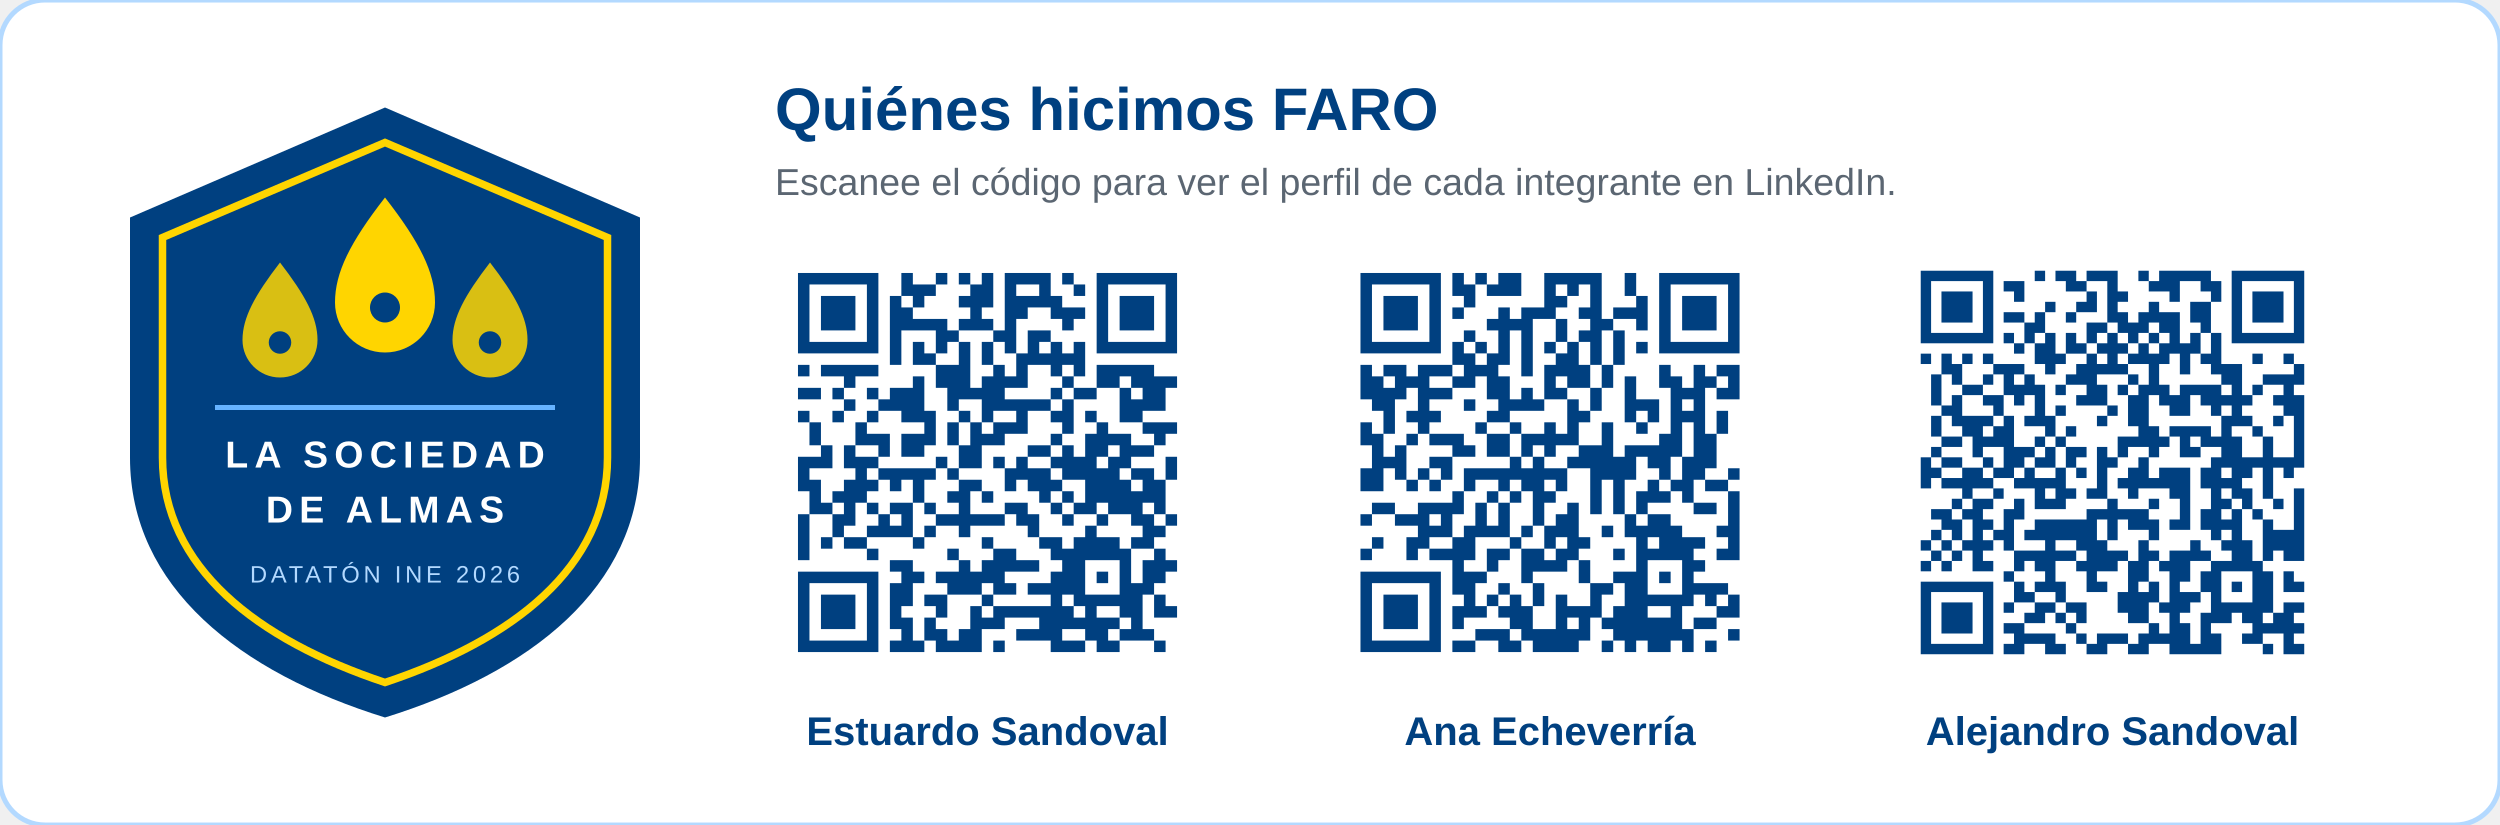
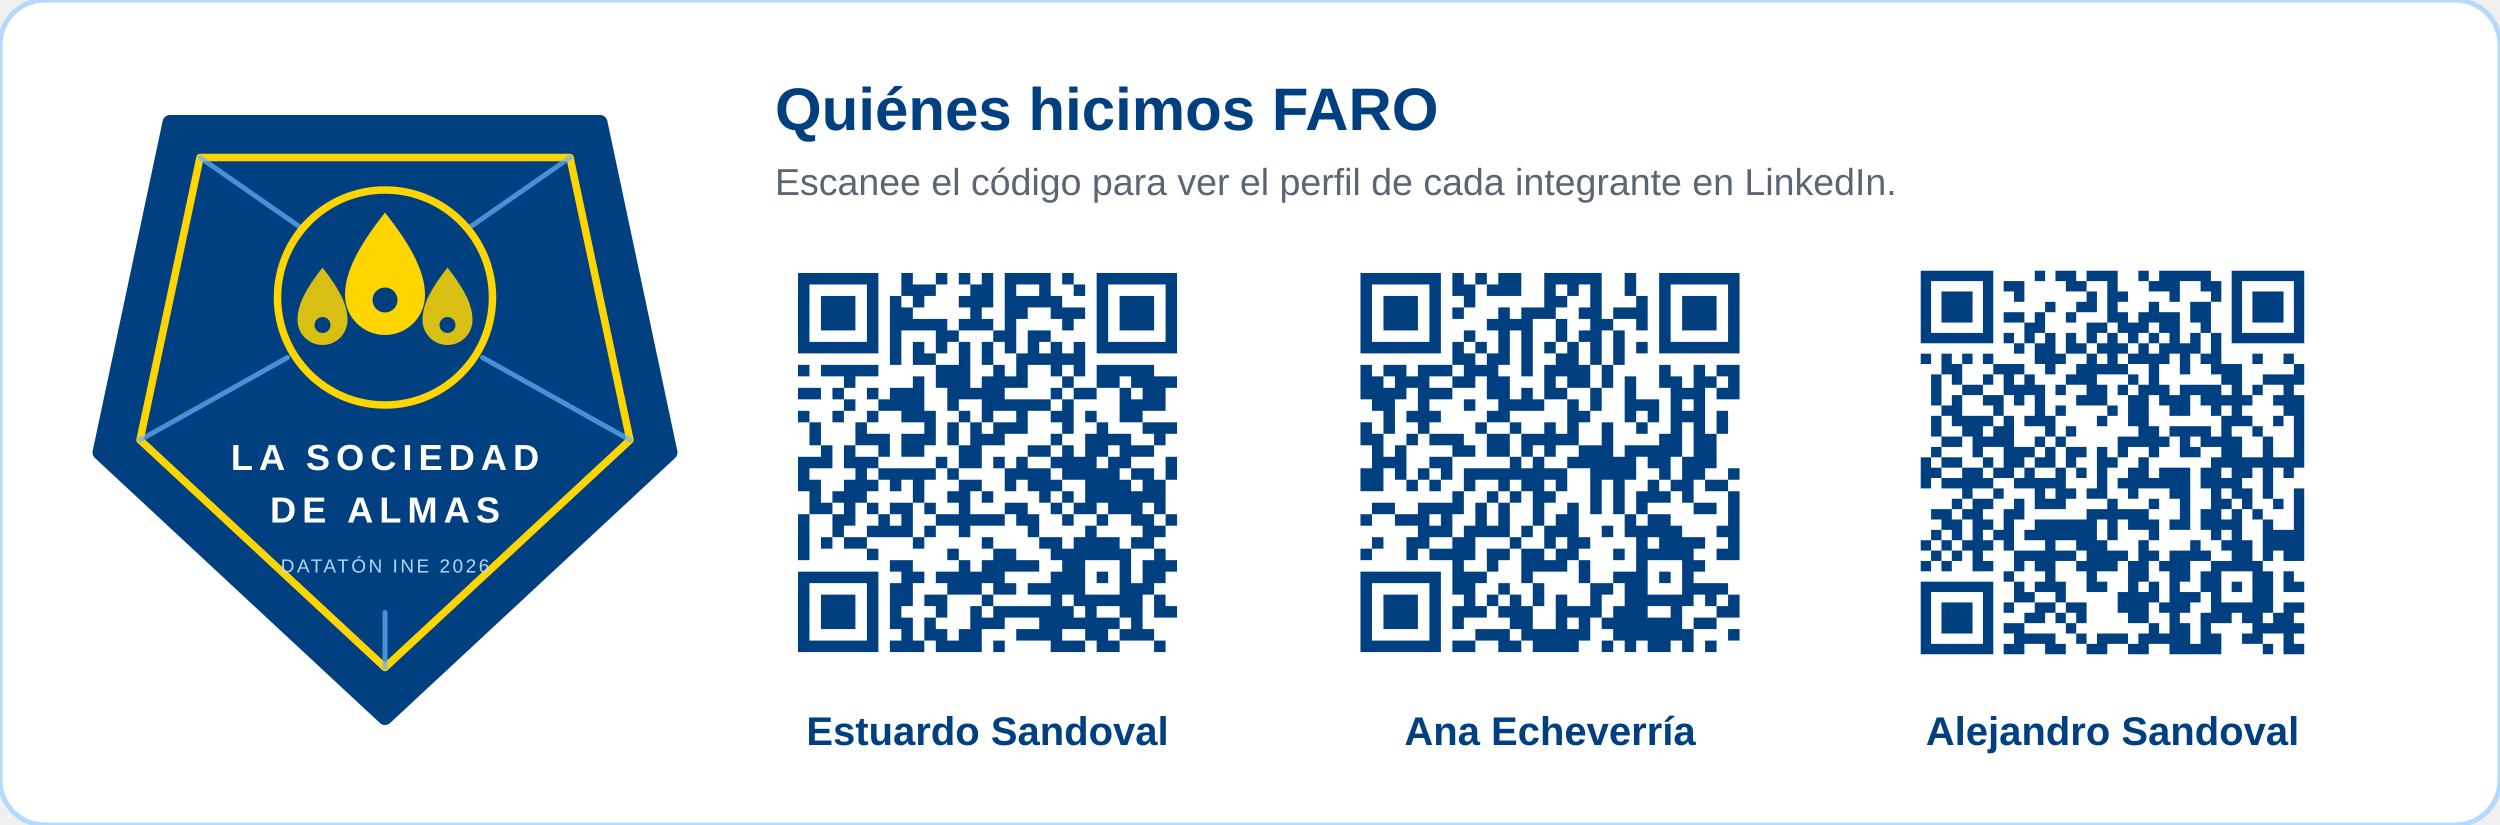
<svg xmlns="http://www.w3.org/2000/svg" viewBox="0 0 1000 330" role="img" aria-label="Equipo La Sociedad de Almas: Estuardo Sandoval, Ana Echeverría y Alejandro Sandoval, con el código QR de su perfil de LinkedIn">
  <rect width="1000" height="330" rx="18" fill="#fff" stroke="#b3d9ff" stroke-width="2" />
  <g transform="translate(34 35)">
    <svg width="240" height="260" viewBox="0 0 240 260">
-       <path d="M120 8 222 52v96c0 52-44 86-102 104C62 234 18 200 18 148V52z" fill="#004080" />
-       <path d="M120 22 209 60v88c0 44-38 73-89 90-51-17-89-46-89-90V60z" fill="none" stroke="#ffd500" stroke-width="3" />
+       <path d="M34 14h172l28 132-114 106L6 146z" fill="#004080" stroke="#004080" stroke-width="6" stroke-linejoin="round" />
+       <path d="M46 28h148l24 113-98 91-98-91z" fill="none" stroke="#ffd500" stroke-width="3" stroke-linejoin="round" />
+       <g stroke="#66b3ff" stroke-width="2" stroke-linecap="round" opacity=".7">
+         <path d="M46 28 92 60" />
+         <path d="M194 28 148 60" />
+         <path d="M22 141 81 108" />
+         <path d="M218 141 159 108" />
+         <path d="M120 232v-22" />
+       </g>
+       <circle cx="120" cy="84" r="43" fill="#004080" stroke="#ffd500" stroke-width="3" />
      <g fill="#ffd500">
-         <path d="M120 44c14 18 20 30 20 42a20 20 0 0 1-40 0c0-12 6-24 20-42z" />
-         <path d="M78 70c10 13 15 22 15 31a15 15 0 0 1-30 0c0-9 5-18 15-31z" opacity=".85" />
-         <path d="M162 70c10 13 15 22 15 31a15 15 0 0 1-30 0c0-9 5-18 15-31z" opacity=".85" />
+         <path d="M120 50c11 14 16 24 16 33a16 16 0 0 1-32 0c0-9 5-19 16-33z" />
+         <path d="M95 72c7 9 10 15 10 21a10 10 0 0 1-20 0c0-6 3-12 10-21z" opacity=".85" />
+         <path d="M145 72c7 9 10 15 10 21a10 10 0 0 1-20 0c0-6 3-12 10-21z" opacity=".85" />
      </g>
      <g fill="#004080">
-         <circle cx="120" cy="88" r="6" />
-         <circle cx="78" cy="102" r="4.5" />
-         <circle cx="162" cy="102" r="4.5" />
+         <circle cx="120" cy="85" r="5" />
+         <circle cx="95" cy="95" r="3.2" />
+         <circle cx="145" cy="95" r="3.2" />
      </g>
-       <path d="M52 128h136" stroke="#66b3ff" stroke-width="2" />
-       <text x="120" y="152" text-anchor="middle" font-family="'Ubuntu Sans','Segoe UI',Arial,sans-serif" font-weight="700" font-size="15" letter-spacing="2.5" fill="#fff">LA SOCIEDAD</text>
-       <text x="120" y="174" text-anchor="middle" font-family="'Ubuntu Sans','Segoe UI',Arial,sans-serif" font-weight="700" font-size="15" letter-spacing="2.5" fill="#fff">DE ALMAS</text>
-       <text x="120" y="198" text-anchor="middle" font-family="'Ubuntu Sans','Segoe UI',Arial,sans-serif" font-weight="500" font-size="9.5" letter-spacing="1.5" fill="#b3d9ff">DATATÓN INE 2026</text>
+       <text x="120" y="153" text-anchor="middle" font-family="'Ubuntu Sans','Segoe UI',Arial,sans-serif" font-weight="700" font-size="14.5" letter-spacing="2.4" fill="#fff">LA SOCIEDAD</text>
+       <text x="120" y="174" text-anchor="middle" font-family="'Ubuntu Sans','Segoe UI',Arial,sans-serif" font-weight="700" font-size="14.5" letter-spacing="2.4" fill="#fff">DE ALMAS</text>
+       <text x="120" y="194" text-anchor="middle" font-family="'Ubuntu Sans','Segoe UI',Arial,sans-serif" font-weight="500" font-size="7.6" letter-spacing="1" fill="#b3d9ff">DATATÓN INE 2026</text>
    </svg>
  </g>
  <text x="310" y="52" font-family="'Ubuntu Sans','Segoe UI',Arial,sans-serif" font-weight="700" font-size="24" fill="#004080">Quiénes hicimos FARO</text>
  <text x="310" y="78" font-family="'Ubuntu Sans','Segoe UI',Arial,sans-serif" font-size="15" fill="#5b6672">Escanee el código para ver el perfil de cada integrante en LinkedIn.</text>
  <g transform="translate(310 100) scale(0.4595)">
    <g transform="scale(10)">
      <path fill="#fff" d="M0 0h37v37h-37z" />
      <path class="qrline" stroke="#004080" d="M2 2.5h7m2 0h1m2 0h1m1 0h1m1 0h1m1 0h4m1 0h1m2 0h7m-33 1h1m5 0h1m2 0h3m3 0h2m1 0h1m2 0h1m2 0h1m1 0h1m5 0h1m-33 1h1m1 0h3m1 0h1m1 0h1m1 0h1m3 0h3m1 0h5m3 0h1m1 0h3m1 0h1m-33 1h1m1 0h3m1 0h1m1 0h2m5 0h1m2 0h2m2 0h3m1 0h1m1 0h3m1 0h1m-33 1h1m1 0h3m1 0h1m1 0h5m1 0h3m1 0h1m4 0h1m2 0h1m1 0h3m1 0h1m-33 1h1m5 0h1m1 0h1m3 0h2m3 0h2m1 0h2m4 0h1m5 0h1m-33 1h7m1 0h1m1 0h1m1 0h1m1 0h1m1 0h1m1 0h1m1 0h1m1 0h1m1 0h1m1 0h7m-25 1h1m1 0h2m2 0h1m1 0h1m2 0h6m-25 1h1m1 0h5m5 0h3m2 0h1m1 0h1m2 0h1m1 0h1m1 0h5m-27 1h1m5 0h1m1 0h3m1 0h4m3 0h1m2 0h2m1 0h4m-33 1h2m1 0h1m2 0h1m1 0h3m2 0h5m4 0h1m1 0h2m2 0h1m1 0h2m-28 1h1m2 0h4m2 0h1m2 0h6m1 0h1m4 0h4m-32 1h1m2 0h1m2 0h1m2 0h3m2 0h1m1 0h1m2 0h1m2 0h2m1 0h1m2 0h2m-29 1h1m3 0h1m5 0h1m1 0h1m1 0h1m1 0h3m3 0h1m2 0h1m3 0h3m-32 1h1m3 0h3m1 0h3m1 0h1m1 0h3m4 0h1m2 0h4m2 0h1m-30 1h1m1 0h1m2 0h1m1 0h2m3 0h2m4 0h2m1 0h1m1 0h2m1 0h3m-31 1h3m1 0h3m5 0h1m1 0h2m1 0h1m1 0h1m2 0h4m1 0h2m3 0h1m-33 1h1m4 0h1m1 0h5m1 0h1m4 0h4m1 0h5m1 0h2m1 0h1m-33 1h2m2 0h3m1 0h1m1 0h1m3 0h2m2 0h1m1 0h3m2 0h4m1 0h2m-31 1h1m1 0h3m4 0h1m2 0h2m1 0h1m4 0h1m1 0h1m1 0h7m-31 1h2m1 0h1m1 0h1m1 0h2m1 0h1m2 0h1m3 0h2m2 0h1m1 0h2m1 0h3m1 0h1m-32 1h1m2 0h2m2 0h1m1 0h1m2 0h6m1 0h2m2 0h1m2 0h1m2 0h2m1 0h1m-33 1h1m2 0h1m2 0h4m1 0h1m2 0h1m5 0h1m4 0h1m4 0h2m-32 1h1m1 0h1m1 0h2m4 0h1m5 0h1m4 0h2m1 0h4m1 0h2m-31 1h1m5 0h1m6 0h1m3 0h2m3 0h7m2 0h1m-24 1h2m4 0h1m1 0h5m2 0h2m3 0h1m1 0h3m-33 1h7m2 0h2m1 0h6m4 0h3m1 0h1m1 0h1m1 0h2m-32 1h1m5 0h1m1 0h2m3 0h3m1 0h2m1 0h5m3 0h3m-31 1h1m1 0h3m1 0h1m1 0h2m1 0h2m3 0h1m5 0h1m1 0h6m1 0h1m-32 1h1m1 0h3m1 0h1m1 0h1m3 0h1m2 0h1m1 0h7m1 0h1m2 0h2m1 0h2m-33 1h1m1 0h3m1 0h1m1 0h2m1 0h1m3 0h3m3 0h7m1 0h1m-30 1h1m5 0h1m2 0h1m1 0h2m1 0h2m3 0h4m2 0h2m1 0h3m-31 1h7m1 0h3m1 0h4m1 0h1m4 0h3m1 0h2m3 0h1" />
    </g>
  </g>
  <text x="395" y="298" text-anchor="middle" font-family="'Ubuntu Sans','Segoe UI',Arial,sans-serif" font-weight="700" font-size="16" fill="#004080">Estuardo Sandoval</text>
  <g transform="translate(535 100) scale(0.4595)">
    <g transform="scale(10)">
      <path fill="#fff" d="M0 0h37v37h-37z" />
      <path class="qrline" stroke="#004080" d="M2 2.5h7m1 0h1m1 0h1m1 0h2m2 0h5m2 0h1m2 0h7m-33 1h1m5 0h1m1 0h2m1 0h3m2 0h1m1 0h1m1 0h1m2 0h1m2 0h1m5 0h1m-33 1h1m1 0h3m1 0h1m2 0h1m6 0h2m2 0h1m3 0h1m1 0h1m1 0h3m1 0h1m-33 1h1m1 0h3m1 0h1m1 0h1m3 0h1m1 0h3m2 0h2m1 0h3m1 0h1m1 0h3m1 0h1m-33 1h1m1 0h3m1 0h1m4 0h4m2 0h1m2 0h2m2 0h1m1 0h1m1 0h3m1 0h1m-33 1h1m5 0h1m2 0h1m2 0h1m1 0h1m2 0h1m1 0h2m1 0h1m3 0h1m5 0h1m-33 1h7m1 0h1m1 0h1m1 0h1m1 0h1m1 0h1m1 0h1m1 0h1m1 0h1m1 0h1m1 0h7m-25 1h2m1 0h2m1 0h1m2 0h2m1 0h1m1 0h1m-23 1h1m1 0h2m1 0h3m1 0h3m2 0h1m1 0h4m1 0h1m4 0h1m2 0h1m1 0h2m-33 1h2m1 0h3m2 0h2m1 0h2m3 0h1m1 0h2m1 0h1m1 0h1m2 0h2m1 0h2m1 0h1m-33 1h4m1 0h3m3 0h2m1 0h1m1 0h2m2 0h1m2 0h1m3 0h3m1 0h2m-32 1h2m2 0h1m3 0h1m2 0h4m2 0h1m1 0h1m2 0h3m1 0h1m1 0h1m-28 1h1m1 0h3m4 0h2m5 0h2m3 0h1m1 0h1m1 0h3m1 0h1m-32 1h1m1 0h1m2 0h1m4 0h1m2 0h1m2 0h1m1 0h1m2 0h1m2 0h1m2 0h1m1 0h1m1 0h1m-32 1h2m2 0h1m1 0h3m2 0h2m1 0h5m2 0h1m4 0h2m1 0h2m-30 1h1m1 0h1m4 0h2m1 0h2m1 0h1m1 0h1m2 0h3m1 0h5m1 0h2m-30 1h3m2 0h2m5 0h1m1 0h1m2 0h6m1 0h2m1 0h3m-31 1h2m1 0h1m1 0h1m1 0h1m1 0h9m2 0h4m2 0h1m1 0h2m2 0h1m-33 1h2m2 0h1m1 0h1m2 0h1m2 0h1m1 0h2m1 0h1m2 0h1m1 0h1m2 0h1m1 0h2m1 0h2m-24 1h1m2 0h1m1 0h1m1 0h2m3 0h1m1 0h1m1 0h3m1 0h1m3 0h1m-32 1h2m2 0h4m1 0h1m1 0h1m2 0h1m2 0h1m1 0h1m1 0h1m1 0h1m4 0h2m1 0h1m-33 1h1m2 0h3m1 0h1m2 0h1m1 0h1m2 0h1m1 0h2m4 0h1m1 0h2m5 0h1m-28 1h3m1 0h4m1 0h1m1 0h3m2 0h1m1 0h5m3 0h2m-32 1h1m2 0h2m2 0h2m3 0h1m2 0h1m1 0h2m4 0h1m1 0h4m2 0h1m-33 1h1m3 0h1m1 0h4m1 0h2m1 0h2m1 0h2m3 0h1m1 0h5m2 0h2m-25 1h1m2 0h1m2 0h4m1 0h1m4 0h1m3 0h2m-30 1h7m1 0h3m3 0h1m4 0h1m2 0h3m1 0h1m1 0h1m-29 1h1m5 0h1m1 0h2m2 0h1m2 0h1m4 0h2m1 0h2m3 0h4m-32 1h1m1 0h3m1 0h1m2 0h1m1 0h1m1 0h1m1 0h1m1 0h1m2 0h1m2 0h6m1 0h1m1 0h1m-33 1h1m1 0h3m1 0h1m1 0h3m1 0h3m2 0h4m1 0h3m2 0h1m3 0h2m-33 1h1m1 0h3m1 0h1m1 0h1m4 0h2m2 0h1m1 0h1m1 0h7m1 0h2m-31 1h1m5 0h1m3 0h3m1 0h6m2 0h7m3 0h1m-33 1h7m1 0h2m2 0h2m1 0h4m2 0h1m1 0h1m1 0h2m1 0h1m1 0h1" />
    </g>
  </g>
  <text x="620" y="298" text-anchor="middle" font-family="'Ubuntu Sans','Segoe UI',Arial,sans-serif" font-weight="700" font-size="16" fill="#004080">Ana Echeverría</text>
  <g transform="translate(760 100) scale(0.4146)">
    <g transform="scale(10)">
      <path fill="#fff" d="M0 0h41v41h-41z" />
      <path class="qrline" stroke="#004080" d="M2 2.5h7m4 0h1m1 0h2m1 0h3m2 0h1m1 0h5m2 0h7m-37 1h1m5 0h1m1 0h2m4 0h2m2 0h1m3 0h3m2 0h2m1 0h1m5 0h1m-37 1h1m1 0h3m1 0h1m2 0h1m6 0h1m1 0h2m4 0h1m3 0h1m1 0h1m1 0h3m1 0h1m-37 1h1m1 0h3m1 0h1m5 0h1m2 0h2m1 0h1m3 0h1m3 0h2m2 0h1m1 0h3m1 0h1m-37 1h1m1 0h3m1 0h1m1 0h2m1 0h1m2 0h1m3 0h2m1 0h4m1 0h2m2 0h1m1 0h3m1 0h1m-37 1h1m5 0h1m3 0h2m4 0h2m1 0h3m1 0h2m2 0h1m2 0h1m5 0h1m-37 1h7m1 0h1m1 0h1m1 0h1m1 0h1m1 0h1m1 0h1m1 0h1m1 0h1m1 0h1m1 0h1m1 0h1m1 0h7m-28 1h1m1 0h2m1 0h2m1 0h3m1 0h1m1 0h4m1 0h1m-29 1h1m1 0h1m1 0h1m1 0h1m4 0h3m2 0h1m1 0h1m1 0h4m1 0h1m1 0h2m3 0h1m2 0h1m-34 1h2m3 0h3m2 0h1m2 0h5m2 0h1m2 0h1m2 0h3m5 0h1m-36 1h1m1 0h1m2 0h1m1 0h1m1 0h1m3 0h3m3 0h1m1 0h1m6 0h2m2 0h4m-36 1h1m2 0h2m2 0h4m1 0h1m2 0h2m1 0h1m1 0h3m1 0h4m1 0h1m1 0h1m2 0h1m-35 1h1m1 0h1m2 0h2m1 0h1m1 0h1m3 0h3m2 0h2m1 0h3m1 0h5m2 0h3m-35 1h2m3 0h1m3 0h1m1 0h1m4 0h1m1 0h2m2 0h2m2 0h1m1 0h1m4 0h2m-36 1h1m1 0h4m1 0h1m1 0h3m4 0h1m2 0h2m7 0h3m2 0h1m1 0h1m-36 1h1m2 0h2m1 0h2m3 0h1m1 0h1m6 0h2m1 0h4m1 0h1m2 0h1m3 0h1m-35 1h2m1 0h4m2 0h1m1 0h1m5 0h5m1 0h1m1 0h4m2 0h1m2 0h1m-36 1h1m3 0h1m2 0h3m1 0h1m1 0h2m1 0h1m1 0h1m2 0h1m2 0h2m2 0h2m2 0h1m2 0h1m-37 1h1m1 0h2m2 0h1m1 0h2m1 0h2m1 0h1m2 0h2m2 0h1m6 0h9m-37 1h2m2 0h2m1 0h2m1 0h1m2 0h1m1 0h1m1 0h1m2 0h2m1 0h3m1 0h2m1 0h2m1 0h1m1 0h1m-36 1h1m1 0h5m2 0h5m3 0h1m1 0h7m1 0h4m2 0h1m-30 1h1m2 0h1m3 0h1m1 0h2m1 0h2m2 0h1m3 0h2m2 0h1m1 0h2m1 0h1m2 0h1m-34 1h1m1 0h2m2 0h1m1 0h3m4 0h1m3 0h1m2 0h1m2 0h2m1 0h1m2 0h1m1 0h1m-36 1h2m1 0h2m2 0h2m6 0h6m3 0h1m1 0h2m1 0h1m1 0h1m3 0h1m-35 1h2m1 0h2m1 0h1m2 0h6m1 0h1m1 0h3m1 0h2m1 0h4m2 0h1m2 0h1m-36 1h1m1 0h1m1 0h1m1 0h2m1 0h7m1 0h1m3 0h1m5 0h1m1 0h1m2 0h4m-37 1h1m1 0h1m1 0h3m1 0h1m3 0h1m2 0h3m3 0h1m4 0h1m2 0h3m1 0h4m-36 1h1m1 0h1m1 0h1m3 0h6m1 0h4m1 0h2m1 0h4m2 0h2m1 0h1m1 0h2m-37 1h1m1 0h1m2 0h2m2 0h1m1 0h2m2 0h4m1 0h2m1 0h3m2 0h5m-25 1h1m3 0h1m3 0h1m3 0h2m2 0h2m1 0h2m3 0h2m1 0h1m-36 1h7m2 0h1m1 0h3m2 0h2m2 0h1m1 0h1m1 0h1m2 0h2m1 0h1m1 0h2m1 0h2m-37 1h1m5 0h1m2 0h2m2 0h1m5 0h4m1 0h3m1 0h1m3 0h2m-34 1h1m1 0h3m1 0h1m1 0h1m2 0h2m1 0h2m3 0h3m1 0h3m2 0h6m1 0h2m-37 1h1m1 0h3m1 0h1m3 0h2m1 0h1m1 0h1m4 0h2m2 0h1m2 0h3m1 0h2m1 0h2m-36 1h1m1 0h3m1 0h1m1 0h2m4 0h1m7 0h1m1 0h2m1 0h1m4 0h5m-37 1h1m5 0h1m2 0h4m2 0h1m1 0h3m1 0h5m1 0h2m2 0h2m2 0h1m-36 1h7m1 0h2m2 0h2m2 0h2m2 0h2m2 0h5m4 0h1m1 0h2" />
    </g>
  </g>
  <text x="845" y="298" text-anchor="middle" font-family="'Ubuntu Sans','Segoe UI',Arial,sans-serif" font-weight="700" font-size="16" fill="#004080">Alejandro Sandoval</text>
</svg>
